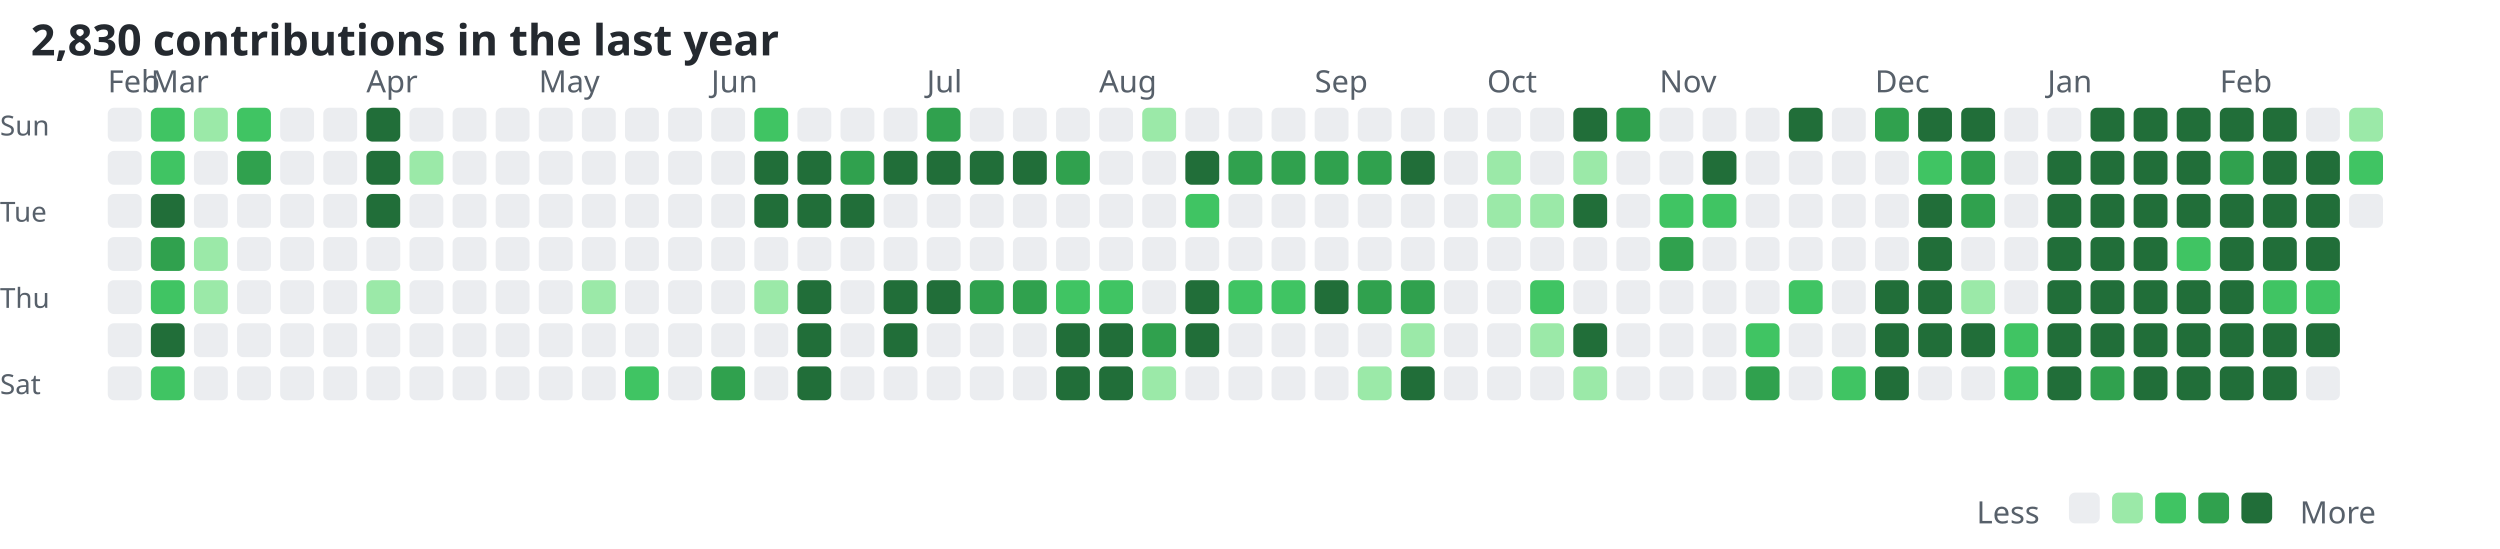
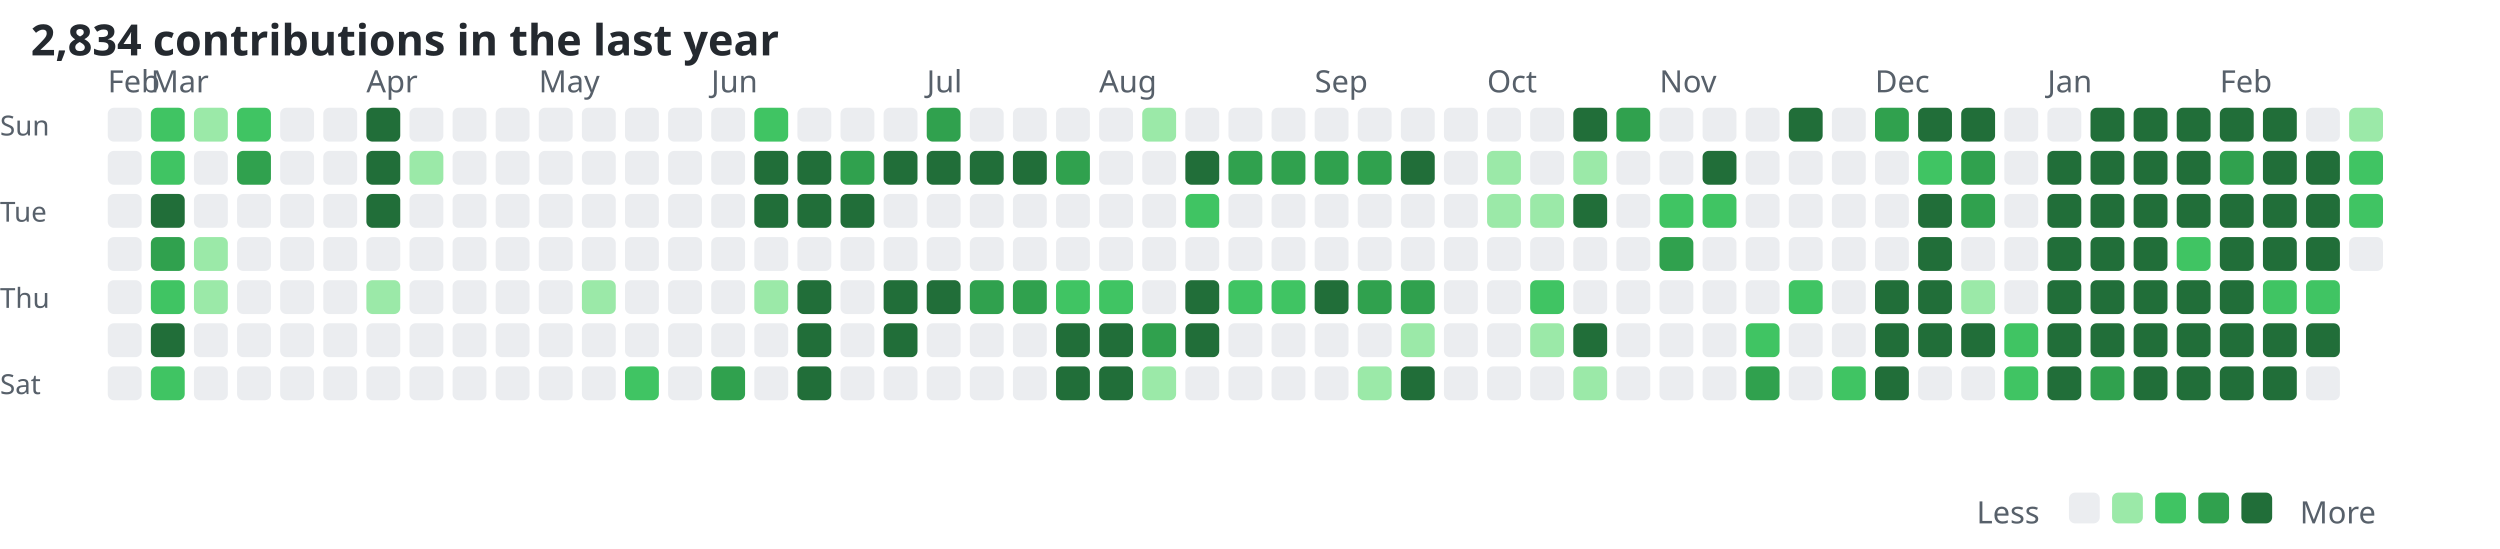
<svg xmlns="http://www.w3.org/2000/svg" width="812" height="178" viewBox="0 0 812 178">
  <style>
    .title { font: 600 14px 'Segoe UI', sans-serif; fill: #24292f; }
    .month { font: 400 10px 'Segoe UI', sans-serif; fill: #57606a; }
    .legend { font: 400 10px 'Segoe UI', sans-serif; fill: #57606a; }
    .day { font: 400 9px 'Segoe UI', sans-serif; fill: #57606a; }
  </style>
-   <text x="10" y="18" class="title">2,830 contributions in the last year</text>
+   <text x="10" y="18" class="title">2,834 contributions in the last year</text>
  <text x="35" y="30" class="month">Feb</text>
  <text x="49" y="30" class="month">Mar</text>
  <text x="119" y="30" class="month">Apr</text>
  <text x="175" y="30" class="month">May</text>
  <text x="231" y="30" class="month">Jun</text>
  <text x="301" y="30" class="month">Jul</text>
  <text x="357" y="30" class="month">Aug</text>
  <text x="427" y="30" class="month">Sep</text>
  <text x="483" y="30" class="month">Oct</text>
  <text x="539" y="30" class="month">Nov</text>
  <text x="609" y="30" class="month">Dec</text>
  <text x="665" y="30" class="month">Jan</text>
  <text x="721" y="30" class="month">Feb</text>
  <text x="0" y="44" class="day">Sun</text>
  <text x="0" y="72" class="day">Tue</text>
  <text x="0" y="100" class="day">Thu</text>
  <text x="0" y="128" class="day">Sat</text>
  <rect x="35" y="35" width="11" height="11" rx="2" ry="2" fill="#ebedf0" />
  <rect x="35" y="49" width="11" height="11" rx="2" ry="2" fill="#ebedf0" />
  <rect x="35" y="63" width="11" height="11" rx="2" ry="2" fill="#ebedf0" />
  <rect x="35" y="77" width="11" height="11" rx="2" ry="2" fill="#ebedf0" />
  <rect x="35" y="91" width="11" height="11" rx="2" ry="2" fill="#ebedf0" />
  <rect x="35" y="105" width="11" height="11" rx="2" ry="2" fill="#ebedf0" />
  <rect x="35" y="119" width="11" height="11" rx="2" ry="2" fill="#ebedf0" />
  <rect x="49" y="35" width="11" height="11" rx="2" ry="2" fill="#40c463" />
  <rect x="49" y="49" width="11" height="11" rx="2" ry="2" fill="#40c463" />
  <rect x="49" y="63" width="11" height="11" rx="2" ry="2" fill="#216e39" />
  <rect x="49" y="77" width="11" height="11" rx="2" ry="2" fill="#30a14e" />
  <rect x="49" y="91" width="11" height="11" rx="2" ry="2" fill="#40c463" />
  <rect x="49" y="105" width="11" height="11" rx="2" ry="2" fill="#216e39" />
  <rect x="49" y="119" width="11" height="11" rx="2" ry="2" fill="#40c463" />
  <rect x="63" y="35" width="11" height="11" rx="2" ry="2" fill="#9be9a8" />
  <rect x="63" y="49" width="11" height="11" rx="2" ry="2" fill="#ebedf0" />
  <rect x="63" y="63" width="11" height="11" rx="2" ry="2" fill="#ebedf0" />
  <rect x="63" y="77" width="11" height="11" rx="2" ry="2" fill="#9be9a8" />
  <rect x="63" y="91" width="11" height="11" rx="2" ry="2" fill="#9be9a8" />
  <rect x="63" y="105" width="11" height="11" rx="2" ry="2" fill="#ebedf0" />
  <rect x="63" y="119" width="11" height="11" rx="2" ry="2" fill="#ebedf0" />
  <rect x="77" y="35" width="11" height="11" rx="2" ry="2" fill="#40c463" />
  <rect x="77" y="49" width="11" height="11" rx="2" ry="2" fill="#30a14e" />
  <rect x="77" y="63" width="11" height="11" rx="2" ry="2" fill="#ebedf0" />
  <rect x="77" y="77" width="11" height="11" rx="2" ry="2" fill="#ebedf0" />
  <rect x="77" y="91" width="11" height="11" rx="2" ry="2" fill="#ebedf0" />
  <rect x="77" y="105" width="11" height="11" rx="2" ry="2" fill="#ebedf0" />
  <rect x="77" y="119" width="11" height="11" rx="2" ry="2" fill="#ebedf0" />
  <rect x="91" y="35" width="11" height="11" rx="2" ry="2" fill="#ebedf0" />
  <rect x="91" y="49" width="11" height="11" rx="2" ry="2" fill="#ebedf0" />
  <rect x="91" y="63" width="11" height="11" rx="2" ry="2" fill="#ebedf0" />
  <rect x="91" y="77" width="11" height="11" rx="2" ry="2" fill="#ebedf0" />
  <rect x="91" y="91" width="11" height="11" rx="2" ry="2" fill="#ebedf0" />
  <rect x="91" y="105" width="11" height="11" rx="2" ry="2" fill="#ebedf0" />
  <rect x="91" y="119" width="11" height="11" rx="2" ry="2" fill="#ebedf0" />
  <rect x="105" y="35" width="11" height="11" rx="2" ry="2" fill="#ebedf0" />
  <rect x="105" y="49" width="11" height="11" rx="2" ry="2" fill="#ebedf0" />
  <rect x="105" y="63" width="11" height="11" rx="2" ry="2" fill="#ebedf0" />
  <rect x="105" y="77" width="11" height="11" rx="2" ry="2" fill="#ebedf0" />
  <rect x="105" y="91" width="11" height="11" rx="2" ry="2" fill="#ebedf0" />
  <rect x="105" y="105" width="11" height="11" rx="2" ry="2" fill="#ebedf0" />
  <rect x="105" y="119" width="11" height="11" rx="2" ry="2" fill="#ebedf0" />
  <rect x="119" y="35" width="11" height="11" rx="2" ry="2" fill="#216e39" />
  <rect x="119" y="49" width="11" height="11" rx="2" ry="2" fill="#216e39" />
  <rect x="119" y="63" width="11" height="11" rx="2" ry="2" fill="#216e39" />
  <rect x="119" y="77" width="11" height="11" rx="2" ry="2" fill="#ebedf0" />
  <rect x="119" y="91" width="11" height="11" rx="2" ry="2" fill="#9be9a8" />
  <rect x="119" y="105" width="11" height="11" rx="2" ry="2" fill="#ebedf0" />
  <rect x="119" y="119" width="11" height="11" rx="2" ry="2" fill="#ebedf0" />
  <rect x="133" y="35" width="11" height="11" rx="2" ry="2" fill="#ebedf0" />
  <rect x="133" y="49" width="11" height="11" rx="2" ry="2" fill="#9be9a8" />
  <rect x="133" y="63" width="11" height="11" rx="2" ry="2" fill="#ebedf0" />
  <rect x="133" y="77" width="11" height="11" rx="2" ry="2" fill="#ebedf0" />
  <rect x="133" y="91" width="11" height="11" rx="2" ry="2" fill="#ebedf0" />
  <rect x="133" y="105" width="11" height="11" rx="2" ry="2" fill="#ebedf0" />
  <rect x="133" y="119" width="11" height="11" rx="2" ry="2" fill="#ebedf0" />
  <rect x="147" y="35" width="11" height="11" rx="2" ry="2" fill="#ebedf0" />
  <rect x="147" y="49" width="11" height="11" rx="2" ry="2" fill="#ebedf0" />
  <rect x="147" y="63" width="11" height="11" rx="2" ry="2" fill="#ebedf0" />
  <rect x="147" y="77" width="11" height="11" rx="2" ry="2" fill="#ebedf0" />
  <rect x="147" y="91" width="11" height="11" rx="2" ry="2" fill="#ebedf0" />
  <rect x="147" y="105" width="11" height="11" rx="2" ry="2" fill="#ebedf0" />
  <rect x="147" y="119" width="11" height="11" rx="2" ry="2" fill="#ebedf0" />
  <rect x="161" y="35" width="11" height="11" rx="2" ry="2" fill="#ebedf0" />
  <rect x="161" y="49" width="11" height="11" rx="2" ry="2" fill="#ebedf0" />
  <rect x="161" y="63" width="11" height="11" rx="2" ry="2" fill="#ebedf0" />
  <rect x="161" y="77" width="11" height="11" rx="2" ry="2" fill="#ebedf0" />
  <rect x="161" y="91" width="11" height="11" rx="2" ry="2" fill="#ebedf0" />
  <rect x="161" y="105" width="11" height="11" rx="2" ry="2" fill="#ebedf0" />
  <rect x="161" y="119" width="11" height="11" rx="2" ry="2" fill="#ebedf0" />
  <rect x="175" y="35" width="11" height="11" rx="2" ry="2" fill="#ebedf0" />
  <rect x="175" y="49" width="11" height="11" rx="2" ry="2" fill="#ebedf0" />
  <rect x="175" y="63" width="11" height="11" rx="2" ry="2" fill="#ebedf0" />
  <rect x="175" y="77" width="11" height="11" rx="2" ry="2" fill="#ebedf0" />
  <rect x="175" y="91" width="11" height="11" rx="2" ry="2" fill="#ebedf0" />
  <rect x="175" y="105" width="11" height="11" rx="2" ry="2" fill="#ebedf0" />
  <rect x="175" y="119" width="11" height="11" rx="2" ry="2" fill="#ebedf0" />
  <rect x="189" y="35" width="11" height="11" rx="2" ry="2" fill="#ebedf0" />
  <rect x="189" y="49" width="11" height="11" rx="2" ry="2" fill="#ebedf0" />
  <rect x="189" y="63" width="11" height="11" rx="2" ry="2" fill="#ebedf0" />
  <rect x="189" y="77" width="11" height="11" rx="2" ry="2" fill="#ebedf0" />
  <rect x="189" y="91" width="11" height="11" rx="2" ry="2" fill="#9be9a8" />
  <rect x="189" y="105" width="11" height="11" rx="2" ry="2" fill="#ebedf0" />
  <rect x="189" y="119" width="11" height="11" rx="2" ry="2" fill="#ebedf0" />
  <rect x="203" y="35" width="11" height="11" rx="2" ry="2" fill="#ebedf0" />
  <rect x="203" y="49" width="11" height="11" rx="2" ry="2" fill="#ebedf0" />
  <rect x="203" y="63" width="11" height="11" rx="2" ry="2" fill="#ebedf0" />
  <rect x="203" y="77" width="11" height="11" rx="2" ry="2" fill="#ebedf0" />
  <rect x="203" y="91" width="11" height="11" rx="2" ry="2" fill="#ebedf0" />
  <rect x="203" y="105" width="11" height="11" rx="2" ry="2" fill="#ebedf0" />
  <rect x="203" y="119" width="11" height="11" rx="2" ry="2" fill="#40c463" />
  <rect x="217" y="35" width="11" height="11" rx="2" ry="2" fill="#ebedf0" />
  <rect x="217" y="49" width="11" height="11" rx="2" ry="2" fill="#ebedf0" />
  <rect x="217" y="63" width="11" height="11" rx="2" ry="2" fill="#ebedf0" />
  <rect x="217" y="77" width="11" height="11" rx="2" ry="2" fill="#ebedf0" />
  <rect x="217" y="91" width="11" height="11" rx="2" ry="2" fill="#ebedf0" />
  <rect x="217" y="105" width="11" height="11" rx="2" ry="2" fill="#ebedf0" />
  <rect x="217" y="119" width="11" height="11" rx="2" ry="2" fill="#ebedf0" />
  <rect x="231" y="35" width="11" height="11" rx="2" ry="2" fill="#ebedf0" />
  <rect x="231" y="49" width="11" height="11" rx="2" ry="2" fill="#ebedf0" />
  <rect x="231" y="63" width="11" height="11" rx="2" ry="2" fill="#ebedf0" />
  <rect x="231" y="77" width="11" height="11" rx="2" ry="2" fill="#ebedf0" />
  <rect x="231" y="91" width="11" height="11" rx="2" ry="2" fill="#ebedf0" />
  <rect x="231" y="105" width="11" height="11" rx="2" ry="2" fill="#ebedf0" />
  <rect x="231" y="119" width="11" height="11" rx="2" ry="2" fill="#30a14e" />
  <rect x="245" y="35" width="11" height="11" rx="2" ry="2" fill="#40c463" />
  <rect x="245" y="49" width="11" height="11" rx="2" ry="2" fill="#216e39" />
  <rect x="245" y="63" width="11" height="11" rx="2" ry="2" fill="#216e39" />
  <rect x="245" y="77" width="11" height="11" rx="2" ry="2" fill="#ebedf0" />
  <rect x="245" y="91" width="11" height="11" rx="2" ry="2" fill="#9be9a8" />
  <rect x="245" y="105" width="11" height="11" rx="2" ry="2" fill="#ebedf0" />
  <rect x="245" y="119" width="11" height="11" rx="2" ry="2" fill="#ebedf0" />
  <rect x="259" y="35" width="11" height="11" rx="2" ry="2" fill="#ebedf0" />
  <rect x="259" y="49" width="11" height="11" rx="2" ry="2" fill="#216e39" />
  <rect x="259" y="63" width="11" height="11" rx="2" ry="2" fill="#216e39" />
  <rect x="259" y="77" width="11" height="11" rx="2" ry="2" fill="#ebedf0" />
  <rect x="259" y="91" width="11" height="11" rx="2" ry="2" fill="#216e39" />
  <rect x="259" y="105" width="11" height="11" rx="2" ry="2" fill="#216e39" />
  <rect x="259" y="119" width="11" height="11" rx="2" ry="2" fill="#216e39" />
  <rect x="273" y="35" width="11" height="11" rx="2" ry="2" fill="#ebedf0" />
  <rect x="273" y="49" width="11" height="11" rx="2" ry="2" fill="#30a14e" />
  <rect x="273" y="63" width="11" height="11" rx="2" ry="2" fill="#216e39" />
  <rect x="273" y="77" width="11" height="11" rx="2" ry="2" fill="#ebedf0" />
  <rect x="273" y="91" width="11" height="11" rx="2" ry="2" fill="#ebedf0" />
  <rect x="273" y="105" width="11" height="11" rx="2" ry="2" fill="#ebedf0" />
  <rect x="273" y="119" width="11" height="11" rx="2" ry="2" fill="#ebedf0" />
  <rect x="287" y="35" width="11" height="11" rx="2" ry="2" fill="#ebedf0" />
  <rect x="287" y="49" width="11" height="11" rx="2" ry="2" fill="#216e39" />
  <rect x="287" y="63" width="11" height="11" rx="2" ry="2" fill="#ebedf0" />
  <rect x="287" y="77" width="11" height="11" rx="2" ry="2" fill="#ebedf0" />
  <rect x="287" y="91" width="11" height="11" rx="2" ry="2" fill="#216e39" />
  <rect x="287" y="105" width="11" height="11" rx="2" ry="2" fill="#216e39" />
  <rect x="287" y="119" width="11" height="11" rx="2" ry="2" fill="#ebedf0" />
  <rect x="301" y="35" width="11" height="11" rx="2" ry="2" fill="#30a14e" />
  <rect x="301" y="49" width="11" height="11" rx="2" ry="2" fill="#216e39" />
  <rect x="301" y="63" width="11" height="11" rx="2" ry="2" fill="#ebedf0" />
  <rect x="301" y="77" width="11" height="11" rx="2" ry="2" fill="#ebedf0" />
  <rect x="301" y="91" width="11" height="11" rx="2" ry="2" fill="#216e39" />
  <rect x="301" y="105" width="11" height="11" rx="2" ry="2" fill="#ebedf0" />
  <rect x="301" y="119" width="11" height="11" rx="2" ry="2" fill="#ebedf0" />
  <rect x="315" y="35" width="11" height="11" rx="2" ry="2" fill="#ebedf0" />
  <rect x="315" y="49" width="11" height="11" rx="2" ry="2" fill="#216e39" />
  <rect x="315" y="63" width="11" height="11" rx="2" ry="2" fill="#ebedf0" />
  <rect x="315" y="77" width="11" height="11" rx="2" ry="2" fill="#ebedf0" />
  <rect x="315" y="91" width="11" height="11" rx="2" ry="2" fill="#30a14e" />
  <rect x="315" y="105" width="11" height="11" rx="2" ry="2" fill="#ebedf0" />
  <rect x="315" y="119" width="11" height="11" rx="2" ry="2" fill="#ebedf0" />
  <rect x="329" y="35" width="11" height="11" rx="2" ry="2" fill="#ebedf0" />
  <rect x="329" y="49" width="11" height="11" rx="2" ry="2" fill="#216e39" />
  <rect x="329" y="63" width="11" height="11" rx="2" ry="2" fill="#ebedf0" />
  <rect x="329" y="77" width="11" height="11" rx="2" ry="2" fill="#ebedf0" />
  <rect x="329" y="91" width="11" height="11" rx="2" ry="2" fill="#30a14e" />
  <rect x="329" y="105" width="11" height="11" rx="2" ry="2" fill="#ebedf0" />
  <rect x="329" y="119" width="11" height="11" rx="2" ry="2" fill="#ebedf0" />
  <rect x="343" y="35" width="11" height="11" rx="2" ry="2" fill="#ebedf0" />
  <rect x="343" y="49" width="11" height="11" rx="2" ry="2" fill="#30a14e" />
  <rect x="343" y="63" width="11" height="11" rx="2" ry="2" fill="#ebedf0" />
  <rect x="343" y="77" width="11" height="11" rx="2" ry="2" fill="#ebedf0" />
  <rect x="343" y="91" width="11" height="11" rx="2" ry="2" fill="#40c463" />
  <rect x="343" y="105" width="11" height="11" rx="2" ry="2" fill="#216e39" />
  <rect x="343" y="119" width="11" height="11" rx="2" ry="2" fill="#216e39" />
  <rect x="357" y="35" width="11" height="11" rx="2" ry="2" fill="#ebedf0" />
  <rect x="357" y="49" width="11" height="11" rx="2" ry="2" fill="#ebedf0" />
  <rect x="357" y="63" width="11" height="11" rx="2" ry="2" fill="#ebedf0" />
  <rect x="357" y="77" width="11" height="11" rx="2" ry="2" fill="#ebedf0" />
  <rect x="357" y="91" width="11" height="11" rx="2" ry="2" fill="#40c463" />
  <rect x="357" y="105" width="11" height="11" rx="2" ry="2" fill="#216e39" />
  <rect x="357" y="119" width="11" height="11" rx="2" ry="2" fill="#216e39" />
  <rect x="371" y="35" width="11" height="11" rx="2" ry="2" fill="#9be9a8" />
  <rect x="371" y="49" width="11" height="11" rx="2" ry="2" fill="#ebedf0" />
  <rect x="371" y="63" width="11" height="11" rx="2" ry="2" fill="#ebedf0" />
  <rect x="371" y="77" width="11" height="11" rx="2" ry="2" fill="#ebedf0" />
  <rect x="371" y="91" width="11" height="11" rx="2" ry="2" fill="#ebedf0" />
  <rect x="371" y="105" width="11" height="11" rx="2" ry="2" fill="#30a14e" />
  <rect x="371" y="119" width="11" height="11" rx="2" ry="2" fill="#9be9a8" />
  <rect x="385" y="35" width="11" height="11" rx="2" ry="2" fill="#ebedf0" />
  <rect x="385" y="49" width="11" height="11" rx="2" ry="2" fill="#216e39" />
  <rect x="385" y="63" width="11" height="11" rx="2" ry="2" fill="#40c463" />
  <rect x="385" y="77" width="11" height="11" rx="2" ry="2" fill="#ebedf0" />
  <rect x="385" y="91" width="11" height="11" rx="2" ry="2" fill="#216e39" />
  <rect x="385" y="105" width="11" height="11" rx="2" ry="2" fill="#216e39" />
  <rect x="385" y="119" width="11" height="11" rx="2" ry="2" fill="#ebedf0" />
  <rect x="399" y="35" width="11" height="11" rx="2" ry="2" fill="#ebedf0" />
  <rect x="399" y="49" width="11" height="11" rx="2" ry="2" fill="#30a14e" />
  <rect x="399" y="63" width="11" height="11" rx="2" ry="2" fill="#ebedf0" />
  <rect x="399" y="77" width="11" height="11" rx="2" ry="2" fill="#ebedf0" />
  <rect x="399" y="91" width="11" height="11" rx="2" ry="2" fill="#40c463" />
  <rect x="399" y="105" width="11" height="11" rx="2" ry="2" fill="#ebedf0" />
  <rect x="399" y="119" width="11" height="11" rx="2" ry="2" fill="#ebedf0" />
  <rect x="413" y="35" width="11" height="11" rx="2" ry="2" fill="#ebedf0" />
  <rect x="413" y="49" width="11" height="11" rx="2" ry="2" fill="#30a14e" />
  <rect x="413" y="63" width="11" height="11" rx="2" ry="2" fill="#ebedf0" />
  <rect x="413" y="77" width="11" height="11" rx="2" ry="2" fill="#ebedf0" />
  <rect x="413" y="91" width="11" height="11" rx="2" ry="2" fill="#40c463" />
  <rect x="413" y="105" width="11" height="11" rx="2" ry="2" fill="#ebedf0" />
  <rect x="413" y="119" width="11" height="11" rx="2" ry="2" fill="#ebedf0" />
  <rect x="427" y="35" width="11" height="11" rx="2" ry="2" fill="#ebedf0" />
  <rect x="427" y="49" width="11" height="11" rx="2" ry="2" fill="#30a14e" />
  <rect x="427" y="63" width="11" height="11" rx="2" ry="2" fill="#ebedf0" />
  <rect x="427" y="77" width="11" height="11" rx="2" ry="2" fill="#ebedf0" />
  <rect x="427" y="91" width="11" height="11" rx="2" ry="2" fill="#216e39" />
  <rect x="427" y="105" width="11" height="11" rx="2" ry="2" fill="#ebedf0" />
  <rect x="427" y="119" width="11" height="11" rx="2" ry="2" fill="#ebedf0" />
  <rect x="441" y="35" width="11" height="11" rx="2" ry="2" fill="#ebedf0" />
  <rect x="441" y="49" width="11" height="11" rx="2" ry="2" fill="#30a14e" />
  <rect x="441" y="63" width="11" height="11" rx="2" ry="2" fill="#ebedf0" />
  <rect x="441" y="77" width="11" height="11" rx="2" ry="2" fill="#ebedf0" />
  <rect x="441" y="91" width="11" height="11" rx="2" ry="2" fill="#30a14e" />
  <rect x="441" y="105" width="11" height="11" rx="2" ry="2" fill="#ebedf0" />
  <rect x="441" y="119" width="11" height="11" rx="2" ry="2" fill="#9be9a8" />
  <rect x="455" y="35" width="11" height="11" rx="2" ry="2" fill="#ebedf0" />
  <rect x="455" y="49" width="11" height="11" rx="2" ry="2" fill="#216e39" />
  <rect x="455" y="63" width="11" height="11" rx="2" ry="2" fill="#ebedf0" />
  <rect x="455" y="77" width="11" height="11" rx="2" ry="2" fill="#ebedf0" />
  <rect x="455" y="91" width="11" height="11" rx="2" ry="2" fill="#30a14e" />
  <rect x="455" y="105" width="11" height="11" rx="2" ry="2" fill="#9be9a8" />
  <rect x="455" y="119" width="11" height="11" rx="2" ry="2" fill="#216e39" />
  <rect x="469" y="35" width="11" height="11" rx="2" ry="2" fill="#ebedf0" />
  <rect x="469" y="49" width="11" height="11" rx="2" ry="2" fill="#ebedf0" />
  <rect x="469" y="63" width="11" height="11" rx="2" ry="2" fill="#ebedf0" />
  <rect x="469" y="77" width="11" height="11" rx="2" ry="2" fill="#ebedf0" />
  <rect x="469" y="91" width="11" height="11" rx="2" ry="2" fill="#ebedf0" />
  <rect x="469" y="105" width="11" height="11" rx="2" ry="2" fill="#ebedf0" />
  <rect x="469" y="119" width="11" height="11" rx="2" ry="2" fill="#ebedf0" />
  <rect x="483" y="35" width="11" height="11" rx="2" ry="2" fill="#ebedf0" />
  <rect x="483" y="49" width="11" height="11" rx="2" ry="2" fill="#9be9a8" />
  <rect x="483" y="63" width="11" height="11" rx="2" ry="2" fill="#9be9a8" />
  <rect x="483" y="77" width="11" height="11" rx="2" ry="2" fill="#ebedf0" />
  <rect x="483" y="91" width="11" height="11" rx="2" ry="2" fill="#ebedf0" />
  <rect x="483" y="105" width="11" height="11" rx="2" ry="2" fill="#ebedf0" />
  <rect x="483" y="119" width="11" height="11" rx="2" ry="2" fill="#ebedf0" />
  <rect x="497" y="35" width="11" height="11" rx="2" ry="2" fill="#ebedf0" />
  <rect x="497" y="49" width="11" height="11" rx="2" ry="2" fill="#ebedf0" />
  <rect x="497" y="63" width="11" height="11" rx="2" ry="2" fill="#9be9a8" />
  <rect x="497" y="77" width="11" height="11" rx="2" ry="2" fill="#ebedf0" />
  <rect x="497" y="91" width="11" height="11" rx="2" ry="2" fill="#40c463" />
  <rect x="497" y="105" width="11" height="11" rx="2" ry="2" fill="#9be9a8" />
  <rect x="497" y="119" width="11" height="11" rx="2" ry="2" fill="#ebedf0" />
  <rect x="511" y="35" width="11" height="11" rx="2" ry="2" fill="#216e39" />
  <rect x="511" y="49" width="11" height="11" rx="2" ry="2" fill="#9be9a8" />
  <rect x="511" y="63" width="11" height="11" rx="2" ry="2" fill="#216e39" />
  <rect x="511" y="77" width="11" height="11" rx="2" ry="2" fill="#ebedf0" />
  <rect x="511" y="91" width="11" height="11" rx="2" ry="2" fill="#ebedf0" />
  <rect x="511" y="105" width="11" height="11" rx="2" ry="2" fill="#216e39" />
  <rect x="511" y="119" width="11" height="11" rx="2" ry="2" fill="#9be9a8" />
  <rect x="525" y="35" width="11" height="11" rx="2" ry="2" fill="#30a14e" />
  <rect x="525" y="49" width="11" height="11" rx="2" ry="2" fill="#ebedf0" />
  <rect x="525" y="63" width="11" height="11" rx="2" ry="2" fill="#ebedf0" />
  <rect x="525" y="77" width="11" height="11" rx="2" ry="2" fill="#ebedf0" />
  <rect x="525" y="91" width="11" height="11" rx="2" ry="2" fill="#ebedf0" />
  <rect x="525" y="105" width="11" height="11" rx="2" ry="2" fill="#ebedf0" />
  <rect x="525" y="119" width="11" height="11" rx="2" ry="2" fill="#ebedf0" />
  <rect x="539" y="35" width="11" height="11" rx="2" ry="2" fill="#ebedf0" />
  <rect x="539" y="49" width="11" height="11" rx="2" ry="2" fill="#ebedf0" />
  <rect x="539" y="63" width="11" height="11" rx="2" ry="2" fill="#40c463" />
  <rect x="539" y="77" width="11" height="11" rx="2" ry="2" fill="#30a14e" />
  <rect x="539" y="91" width="11" height="11" rx="2" ry="2" fill="#ebedf0" />
  <rect x="539" y="105" width="11" height="11" rx="2" ry="2" fill="#ebedf0" />
  <rect x="539" y="119" width="11" height="11" rx="2" ry="2" fill="#ebedf0" />
  <rect x="553" y="35" width="11" height="11" rx="2" ry="2" fill="#ebedf0" />
  <rect x="553" y="49" width="11" height="11" rx="2" ry="2" fill="#216e39" />
  <rect x="553" y="63" width="11" height="11" rx="2" ry="2" fill="#40c463" />
  <rect x="553" y="77" width="11" height="11" rx="2" ry="2" fill="#ebedf0" />
  <rect x="553" y="91" width="11" height="11" rx="2" ry="2" fill="#ebedf0" />
  <rect x="553" y="105" width="11" height="11" rx="2" ry="2" fill="#ebedf0" />
  <rect x="553" y="119" width="11" height="11" rx="2" ry="2" fill="#ebedf0" />
  <rect x="567" y="35" width="11" height="11" rx="2" ry="2" fill="#ebedf0" />
  <rect x="567" y="49" width="11" height="11" rx="2" ry="2" fill="#ebedf0" />
  <rect x="567" y="63" width="11" height="11" rx="2" ry="2" fill="#ebedf0" />
  <rect x="567" y="77" width="11" height="11" rx="2" ry="2" fill="#ebedf0" />
  <rect x="567" y="91" width="11" height="11" rx="2" ry="2" fill="#ebedf0" />
  <rect x="567" y="105" width="11" height="11" rx="2" ry="2" fill="#40c463" />
  <rect x="567" y="119" width="11" height="11" rx="2" ry="2" fill="#30a14e" />
  <rect x="581" y="35" width="11" height="11" rx="2" ry="2" fill="#216e39" />
  <rect x="581" y="49" width="11" height="11" rx="2" ry="2" fill="#ebedf0" />
  <rect x="581" y="63" width="11" height="11" rx="2" ry="2" fill="#ebedf0" />
  <rect x="581" y="77" width="11" height="11" rx="2" ry="2" fill="#ebedf0" />
  <rect x="581" y="91" width="11" height="11" rx="2" ry="2" fill="#40c463" />
  <rect x="581" y="105" width="11" height="11" rx="2" ry="2" fill="#ebedf0" />
  <rect x="581" y="119" width="11" height="11" rx="2" ry="2" fill="#ebedf0" />
  <rect x="595" y="35" width="11" height="11" rx="2" ry="2" fill="#ebedf0" />
  <rect x="595" y="49" width="11" height="11" rx="2" ry="2" fill="#ebedf0" />
  <rect x="595" y="63" width="11" height="11" rx="2" ry="2" fill="#ebedf0" />
  <rect x="595" y="77" width="11" height="11" rx="2" ry="2" fill="#ebedf0" />
  <rect x="595" y="91" width="11" height="11" rx="2" ry="2" fill="#ebedf0" />
  <rect x="595" y="105" width="11" height="11" rx="2" ry="2" fill="#ebedf0" />
  <rect x="595" y="119" width="11" height="11" rx="2" ry="2" fill="#40c463" />
  <rect x="609" y="35" width="11" height="11" rx="2" ry="2" fill="#30a14e" />
  <rect x="609" y="49" width="11" height="11" rx="2" ry="2" fill="#ebedf0" />
  <rect x="609" y="63" width="11" height="11" rx="2" ry="2" fill="#ebedf0" />
  <rect x="609" y="77" width="11" height="11" rx="2" ry="2" fill="#ebedf0" />
  <rect x="609" y="91" width="11" height="11" rx="2" ry="2" fill="#216e39" />
  <rect x="609" y="105" width="11" height="11" rx="2" ry="2" fill="#216e39" />
  <rect x="609" y="119" width="11" height="11" rx="2" ry="2" fill="#216e39" />
  <rect x="623" y="35" width="11" height="11" rx="2" ry="2" fill="#216e39" />
  <rect x="623" y="49" width="11" height="11" rx="2" ry="2" fill="#40c463" />
  <rect x="623" y="63" width="11" height="11" rx="2" ry="2" fill="#216e39" />
  <rect x="623" y="77" width="11" height="11" rx="2" ry="2" fill="#216e39" />
  <rect x="623" y="91" width="11" height="11" rx="2" ry="2" fill="#216e39" />
  <rect x="623" y="105" width="11" height="11" rx="2" ry="2" fill="#216e39" />
  <rect x="623" y="119" width="11" height="11" rx="2" ry="2" fill="#ebedf0" />
  <rect x="637" y="35" width="11" height="11" rx="2" ry="2" fill="#216e39" />
  <rect x="637" y="49" width="11" height="11" rx="2" ry="2" fill="#30a14e" />
  <rect x="637" y="63" width="11" height="11" rx="2" ry="2" fill="#30a14e" />
  <rect x="637" y="77" width="11" height="11" rx="2" ry="2" fill="#ebedf0" />
  <rect x="637" y="91" width="11" height="11" rx="2" ry="2" fill="#9be9a8" />
  <rect x="637" y="105" width="11" height="11" rx="2" ry="2" fill="#216e39" />
  <rect x="637" y="119" width="11" height="11" rx="2" ry="2" fill="#ebedf0" />
  <rect x="651" y="35" width="11" height="11" rx="2" ry="2" fill="#ebedf0" />
  <rect x="651" y="49" width="11" height="11" rx="2" ry="2" fill="#ebedf0" />
  <rect x="651" y="63" width="11" height="11" rx="2" ry="2" fill="#ebedf0" />
  <rect x="651" y="77" width="11" height="11" rx="2" ry="2" fill="#ebedf0" />
  <rect x="651" y="91" width="11" height="11" rx="2" ry="2" fill="#ebedf0" />
  <rect x="651" y="105" width="11" height="11" rx="2" ry="2" fill="#40c463" />
  <rect x="651" y="119" width="11" height="11" rx="2" ry="2" fill="#40c463" />
  <rect x="665" y="35" width="11" height="11" rx="2" ry="2" fill="#ebedf0" />
  <rect x="665" y="49" width="11" height="11" rx="2" ry="2" fill="#216e39" />
  <rect x="665" y="63" width="11" height="11" rx="2" ry="2" fill="#216e39" />
  <rect x="665" y="77" width="11" height="11" rx="2" ry="2" fill="#216e39" />
  <rect x="665" y="91" width="11" height="11" rx="2" ry="2" fill="#216e39" />
  <rect x="665" y="105" width="11" height="11" rx="2" ry="2" fill="#216e39" />
  <rect x="665" y="119" width="11" height="11" rx="2" ry="2" fill="#216e39" />
  <rect x="679" y="35" width="11" height="11" rx="2" ry="2" fill="#216e39" />
  <rect x="679" y="49" width="11" height="11" rx="2" ry="2" fill="#216e39" />
  <rect x="679" y="63" width="11" height="11" rx="2" ry="2" fill="#216e39" />
  <rect x="679" y="77" width="11" height="11" rx="2" ry="2" fill="#216e39" />
  <rect x="679" y="91" width="11" height="11" rx="2" ry="2" fill="#216e39" />
  <rect x="679" y="105" width="11" height="11" rx="2" ry="2" fill="#216e39" />
  <rect x="679" y="119" width="11" height="11" rx="2" ry="2" fill="#30a14e" />
  <rect x="693" y="35" width="11" height="11" rx="2" ry="2" fill="#216e39" />
  <rect x="693" y="49" width="11" height="11" rx="2" ry="2" fill="#216e39" />
  <rect x="693" y="63" width="11" height="11" rx="2" ry="2" fill="#216e39" />
  <rect x="693" y="77" width="11" height="11" rx="2" ry="2" fill="#216e39" />
  <rect x="693" y="91" width="11" height="11" rx="2" ry="2" fill="#216e39" />
  <rect x="693" y="105" width="11" height="11" rx="2" ry="2" fill="#216e39" />
  <rect x="693" y="119" width="11" height="11" rx="2" ry="2" fill="#216e39" />
  <rect x="707" y="35" width="11" height="11" rx="2" ry="2" fill="#216e39" />
  <rect x="707" y="49" width="11" height="11" rx="2" ry="2" fill="#216e39" />
  <rect x="707" y="63" width="11" height="11" rx="2" ry="2" fill="#216e39" />
  <rect x="707" y="77" width="11" height="11" rx="2" ry="2" fill="#40c463" />
  <rect x="707" y="91" width="11" height="11" rx="2" ry="2" fill="#216e39" />
  <rect x="707" y="105" width="11" height="11" rx="2" ry="2" fill="#216e39" />
  <rect x="707" y="119" width="11" height="11" rx="2" ry="2" fill="#216e39" />
  <rect x="721" y="35" width="11" height="11" rx="2" ry="2" fill="#216e39" />
  <rect x="721" y="49" width="11" height="11" rx="2" ry="2" fill="#30a14e" />
  <rect x="721" y="63" width="11" height="11" rx="2" ry="2" fill="#216e39" />
  <rect x="721" y="77" width="11" height="11" rx="2" ry="2" fill="#216e39" />
  <rect x="721" y="91" width="11" height="11" rx="2" ry="2" fill="#216e39" />
  <rect x="721" y="105" width="11" height="11" rx="2" ry="2" fill="#216e39" />
  <rect x="721" y="119" width="11" height="11" rx="2" ry="2" fill="#216e39" />
  <rect x="735" y="35" width="11" height="11" rx="2" ry="2" fill="#216e39" />
  <rect x="735" y="49" width="11" height="11" rx="2" ry="2" fill="#216e39" />
  <rect x="735" y="63" width="11" height="11" rx="2" ry="2" fill="#216e39" />
  <rect x="735" y="77" width="11" height="11" rx="2" ry="2" fill="#216e39" />
  <rect x="735" y="91" width="11" height="11" rx="2" ry="2" fill="#40c463" />
  <rect x="735" y="105" width="11" height="11" rx="2" ry="2" fill="#216e39" />
  <rect x="735" y="119" width="11" height="11" rx="2" ry="2" fill="#216e39" />
  <rect x="749" y="35" width="11" height="11" rx="2" ry="2" fill="#ebedf0" />
  <rect x="749" y="49" width="11" height="11" rx="2" ry="2" fill="#216e39" />
  <rect x="749" y="63" width="11" height="11" rx="2" ry="2" fill="#216e39" />
  <rect x="749" y="77" width="11" height="11" rx="2" ry="2" fill="#216e39" />
  <rect x="749" y="91" width="11" height="11" rx="2" ry="2" fill="#40c463" />
  <rect x="749" y="105" width="11" height="11" rx="2" ry="2" fill="#216e39" />
  <rect x="749" y="119" width="11" height="11" rx="2" ry="2" fill="#ebedf0" />
  <rect x="763" y="35" width="11" height="11" rx="2" ry="2" fill="#9be9a8" />
  <rect x="763" y="49" width="11" height="11" rx="2" ry="2" fill="#40c463" />
-   <rect x="763" y="63" width="11" height="11" rx="2" ry="2" fill="#ebedf0" />
+   <rect x="763" y="63" width="11" height="11" rx="2" ry="2" fill="#40c463" />
+   <rect x="763" y="77" width="11" height="11" rx="2" ry="2" fill="#ebedf0" />
  <text x="642" y="170" class="legend">Less</text>
  <rect x="672" y="160" width="10" height="10" rx="2" fill="#ebedf0" />
  <rect x="686" y="160" width="10" height="10" rx="2" fill="#9be9a8" />
  <rect x="700" y="160" width="10" height="10" rx="2" fill="#40c463" />
  <rect x="714" y="160" width="10" height="10" rx="2" fill="#30a14e" />
  <rect x="728" y="160" width="10" height="10" rx="2" fill="#216e39" />
  <text x="747" y="170" class="legend">More</text>
</svg>
